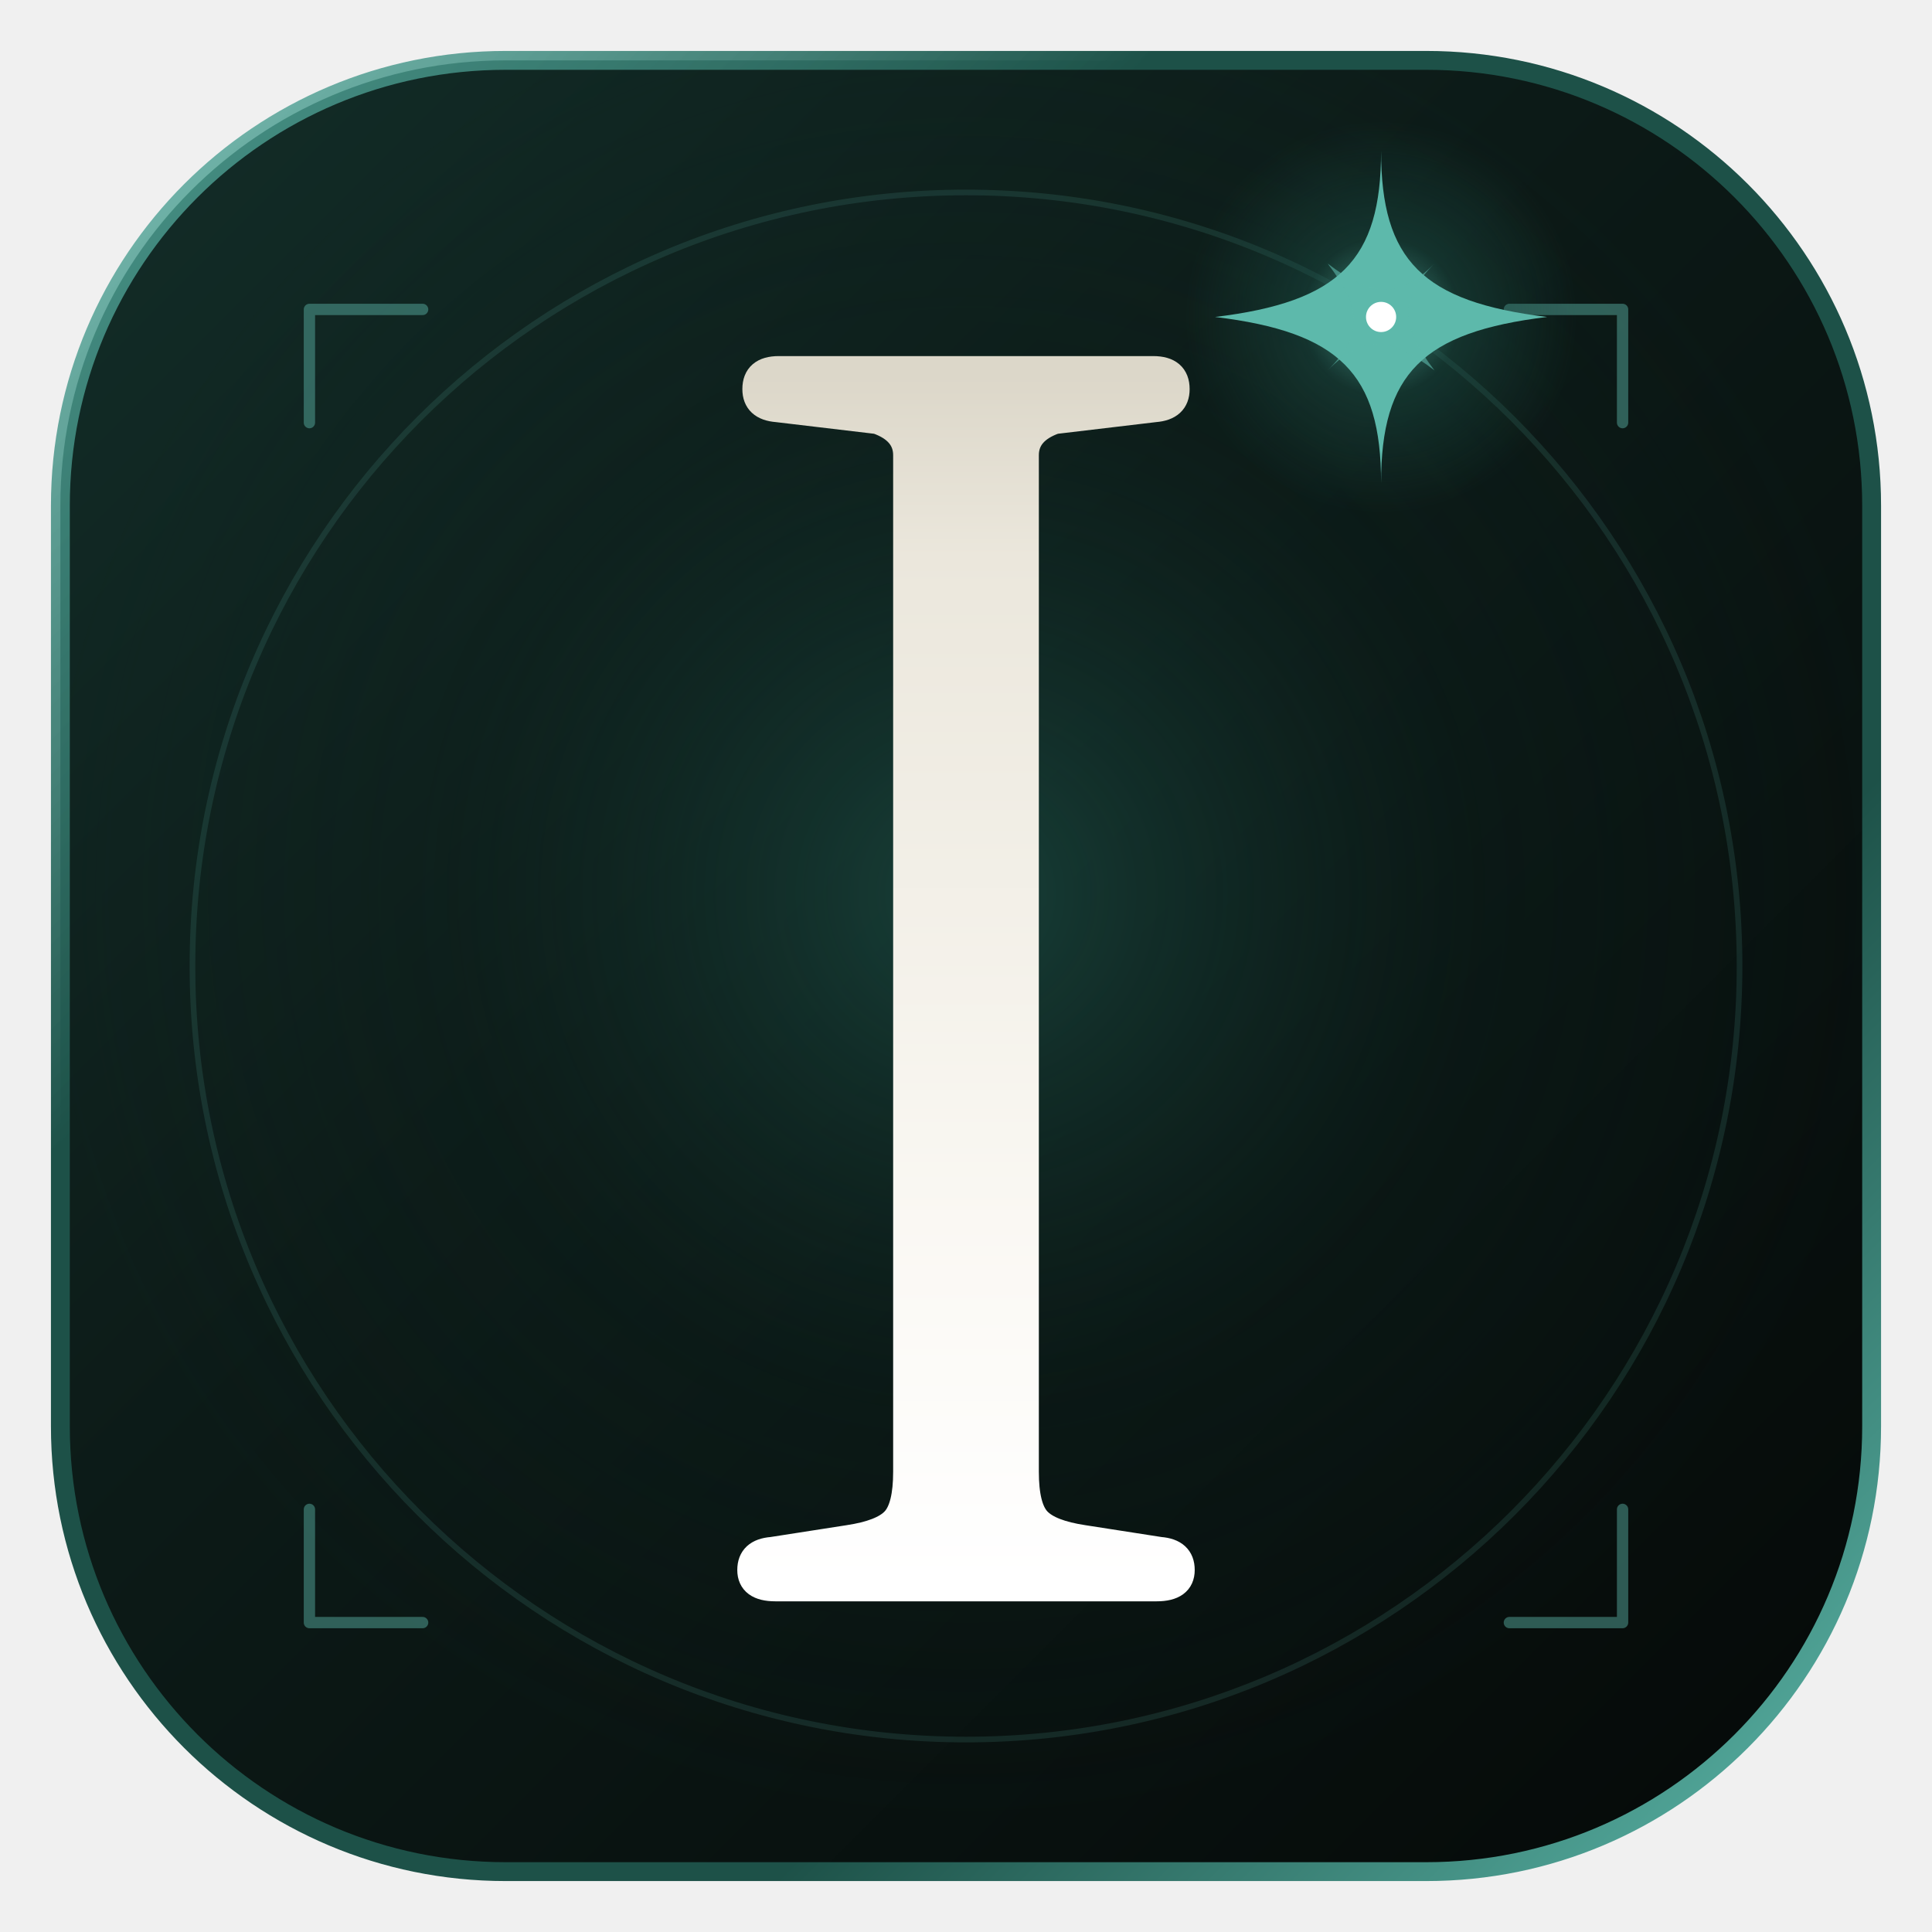
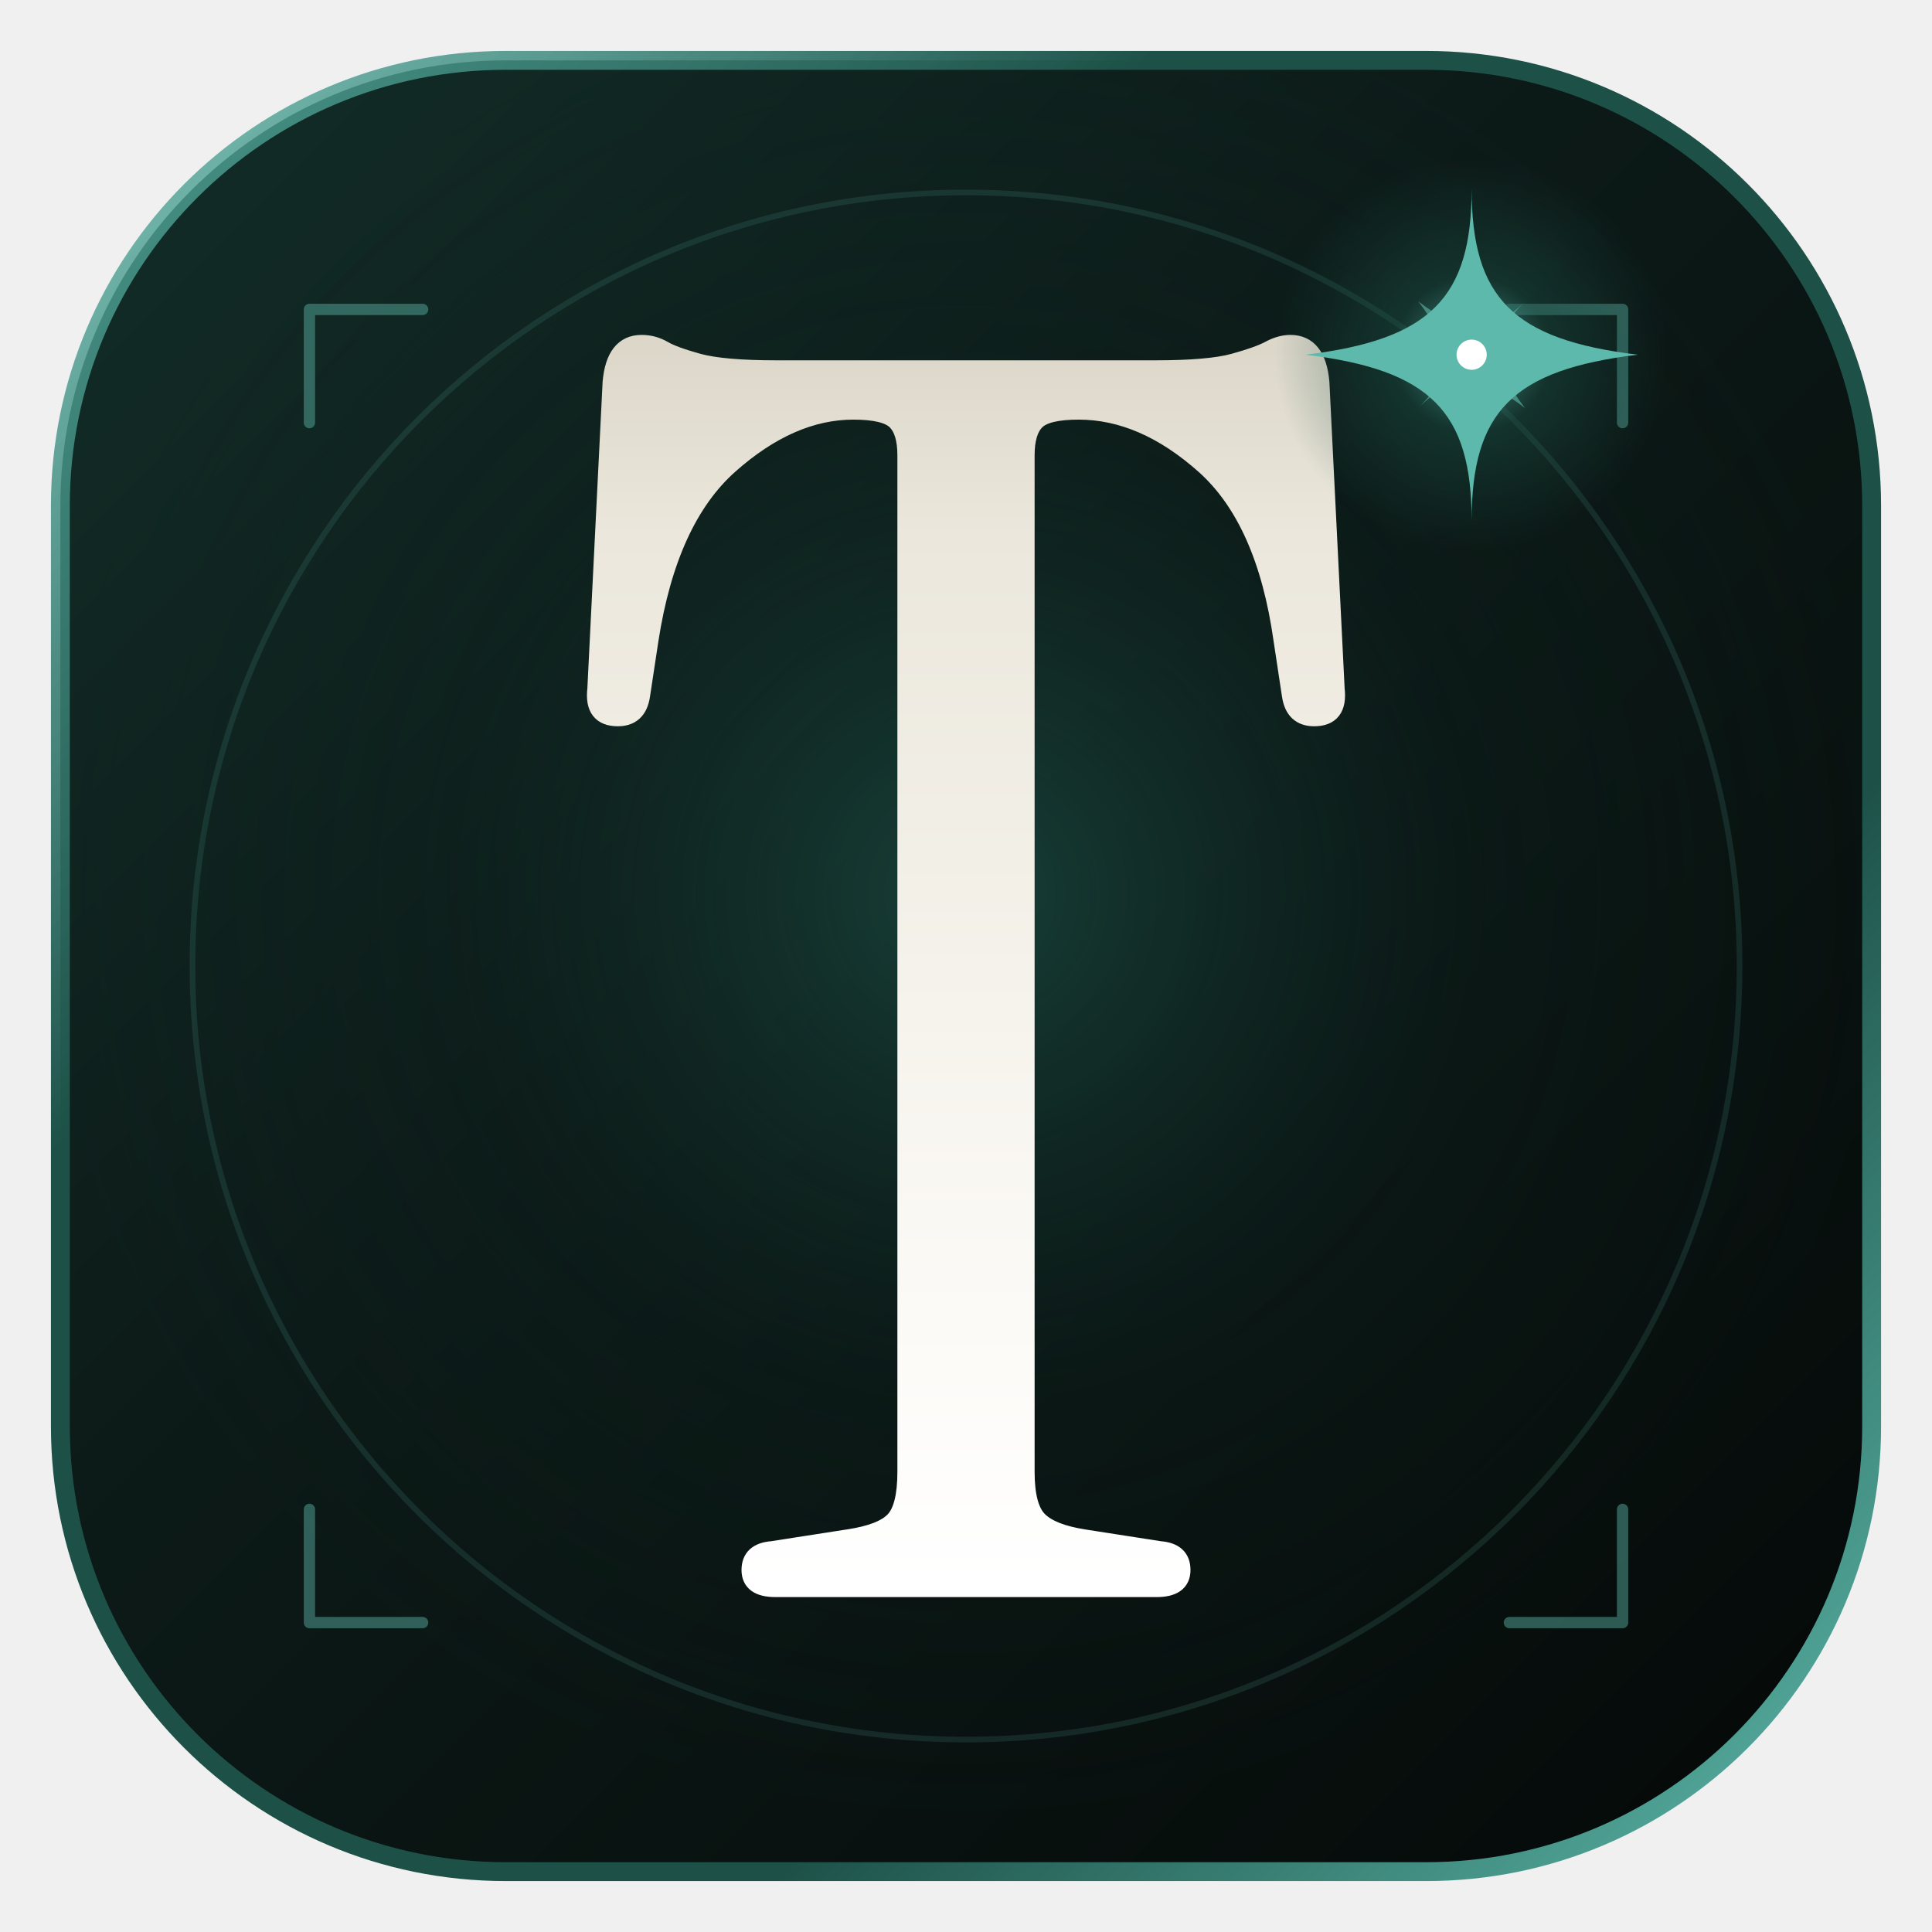
<svg xmlns="http://www.w3.org/2000/svg" viewBox="0 0 512 512" width="512" height="512">
  <defs>
    <linearGradient id="bgGrad" x1="0%" y1="0%" x2="100%" y2="100%">
      <stop offset="0%" stop-color="#132E29" />
      <stop offset="42%" stop-color="#0C1A17" />
      <stop offset="100%" stop-color="#050908" />
    </linearGradient>
    <linearGradient id="borderGrad" x1="0%" y1="0%" x2="100%" y2="100%">
      <stop offset="0%" stop-color="#5DB9AB" stop-opacity="0.75" />
      <stop offset="30%" stop-color="#1D5148" stop-opacity="#0.35" />
      <stop offset="70%" stop-color="#1D5148" stop-opacity="#0.2" />
      <stop offset="100%" stop-color="#5DB9AB" stop-opacity="#0.6" />
    </linearGradient>
    <radialGradient id="centerGlow" cx="50%" cy="46%" r="52%">
      <stop offset="0%" stop-color="#1D5148" stop-opacity="0.7" />
      <stop offset="55%" stop-color="#0E2420" stop-opacity="0.25" />
      <stop offset="100%" stop-color="#0E2420" stop-opacity="0" />
    </radialGradient>
    <linearGradient id="ivoryGrad" x1="0%" y1="0%" x2="0%" y2="100%">
      <stop offset="0%" stop-color="#FFFFFF" />
      <stop offset="30%" stop-color="#FAF8F3" />
      <stop offset="85%" stop-color="#EBE7DC" />
      <stop offset="100%" stop-color="#DCD7C9" />
    </linearGradient>
    <radialGradient id="starGlow" cx="50%" cy="50%" r="50%">
      <stop offset="0%" stop-color="#5DB9AB" stop-opacity="1" />
      <stop offset="40%" stop-color="#1D5148" stop-opacity="0.45" />
      <stop offset="100%" stop-color="#1D5148" stop-opacity="0" />
    </radialGradient>
  </defs>
  <rect x="16" y="16" width="480" height="480" rx="118" ry="118" fill="url(#bgGrad)" />
  <rect x="16" y="16" width="480" height="480" rx="118" ry="118" fill="url(#centerGlow)" />
  <rect x="16" y="16" width="480" height="480" rx="118" ry="118" fill="none" stroke="url(#borderGrad)" stroke-width="5" />
  <circle cx="256" cy="256" r="205" fill="none" stroke="#5DB9AB" stroke-opacity="0.14" stroke-width="1.5" />
  <path d="M 82 112 L 82 82 L 112 82" fill="none" stroke="#5DB9AB" stroke-opacity="0.45" stroke-width="3" stroke-linecap="round" stroke-linejoin="round" />
  <path d="M 430 112 L 430 82 L 400 82" fill="none" stroke="#5DB9AB" stroke-opacity="0.45" stroke-width="3" stroke-linecap="round" stroke-linejoin="round" />
  <path d="M 82 400 L 82 430 L 112 430" fill="none" stroke="#5DB9AB" stroke-opacity="0.45" stroke-width="3" stroke-linecap="round" stroke-linejoin="round" />
  <path d="M 430 400 L 430 430 L 400 430" fill="none" stroke="#5DB9AB" stroke-opacity="0.45" stroke-width="3" stroke-linecap="round" stroke-linejoin="round" />
  <g transform="translate(152.51, 421) scale(0.44898, -0.44898)">
-     <path d="M 118 0 Q 103 0 103 11 Q 103 22 116 23 L 161 30 Q 181 33 188 40.5 Q 195 48 195 69 L 195 669 Q 195 683 178 689 L 119 696 Q 106 697 106 708 Q 106 720 120 720 L 341 720 Q 355 720 355 708 Q 355 697 342 696 L 283 689 Q 266 683 266 669 L 266 69 Q 266 48 273 40.5 Q 280 33 300 30 L 345 23 Q 358 22 358 11 Q 358 0 343 0 Z" fill="url(#ivoryGrad)" stroke="url(#ivoryGrad)" stroke-width="15" stroke-linejoin="round" />
+     <path d="M 118 0 Q 103 0 103 11 Q 103 22 116 23 L 161 30 Q 181 33 188 40.5 Q 195 48 195 69 V 669 Q 195 683 189 689 Q 183 695 164 695 Q 127 695 91 663 Q 55 631 44 560 L 39 527 Q 37 514 25 514 Q 10 514 12 531 L 21 712 Q 23 735 39 735 Q 46 735 52 731.5 Q 58 728 72.5 724 Q 87 720 119 720 H 342 Q 374 720 388.5 724 Q 403 728 409.5 731.5 Q 416 735 422 735 Q 438 735 440 712 L 449 531 Q 451 514 436 514 Q 424 514 422 527 L 417 560 Q 407 631 371 663 Q 335 695 297 695 Q 278 695 272 689 Q 266 683 266 669 V 69 Q 266 48 273.5 40.5 Q 281 33 300 30 L 345 23 Q 358 22 358 11 Q 358 0 343 0 Z" fill="url(#ivoryGrad)" stroke="url(#ivoryGrad)" stroke-width="10" stroke-linejoin="round" />
  </g>
-   <g transform="translate(366, 84)">
+   <g transform="translate(390, 94)">
    <circle cx="0" cy="0" r="52" fill="url(#starGlow)" />
    <path d="       M 0 -44       C 0 -15 11 -4 44 0       C 11 4 0 15 0 44       C 0 15 -11 4 -44 0       C -11 -4 0 -15 0 -44       Z     " fill="#5DB9AB" />
    <path d="       M 0 -20       C 0 -7 5 -2 20 0       C 5 2 0 7 0 20       C 0 7 -5 2 -20 0       C -5 -2 0 -7 0 -20       Z     " fill="#5DB9AB" opacity="0.6" transform="rotate(45)" />
    <circle cx="0" cy="0" r="4" fill="#FFFFFF" />
  </g>
</svg>
